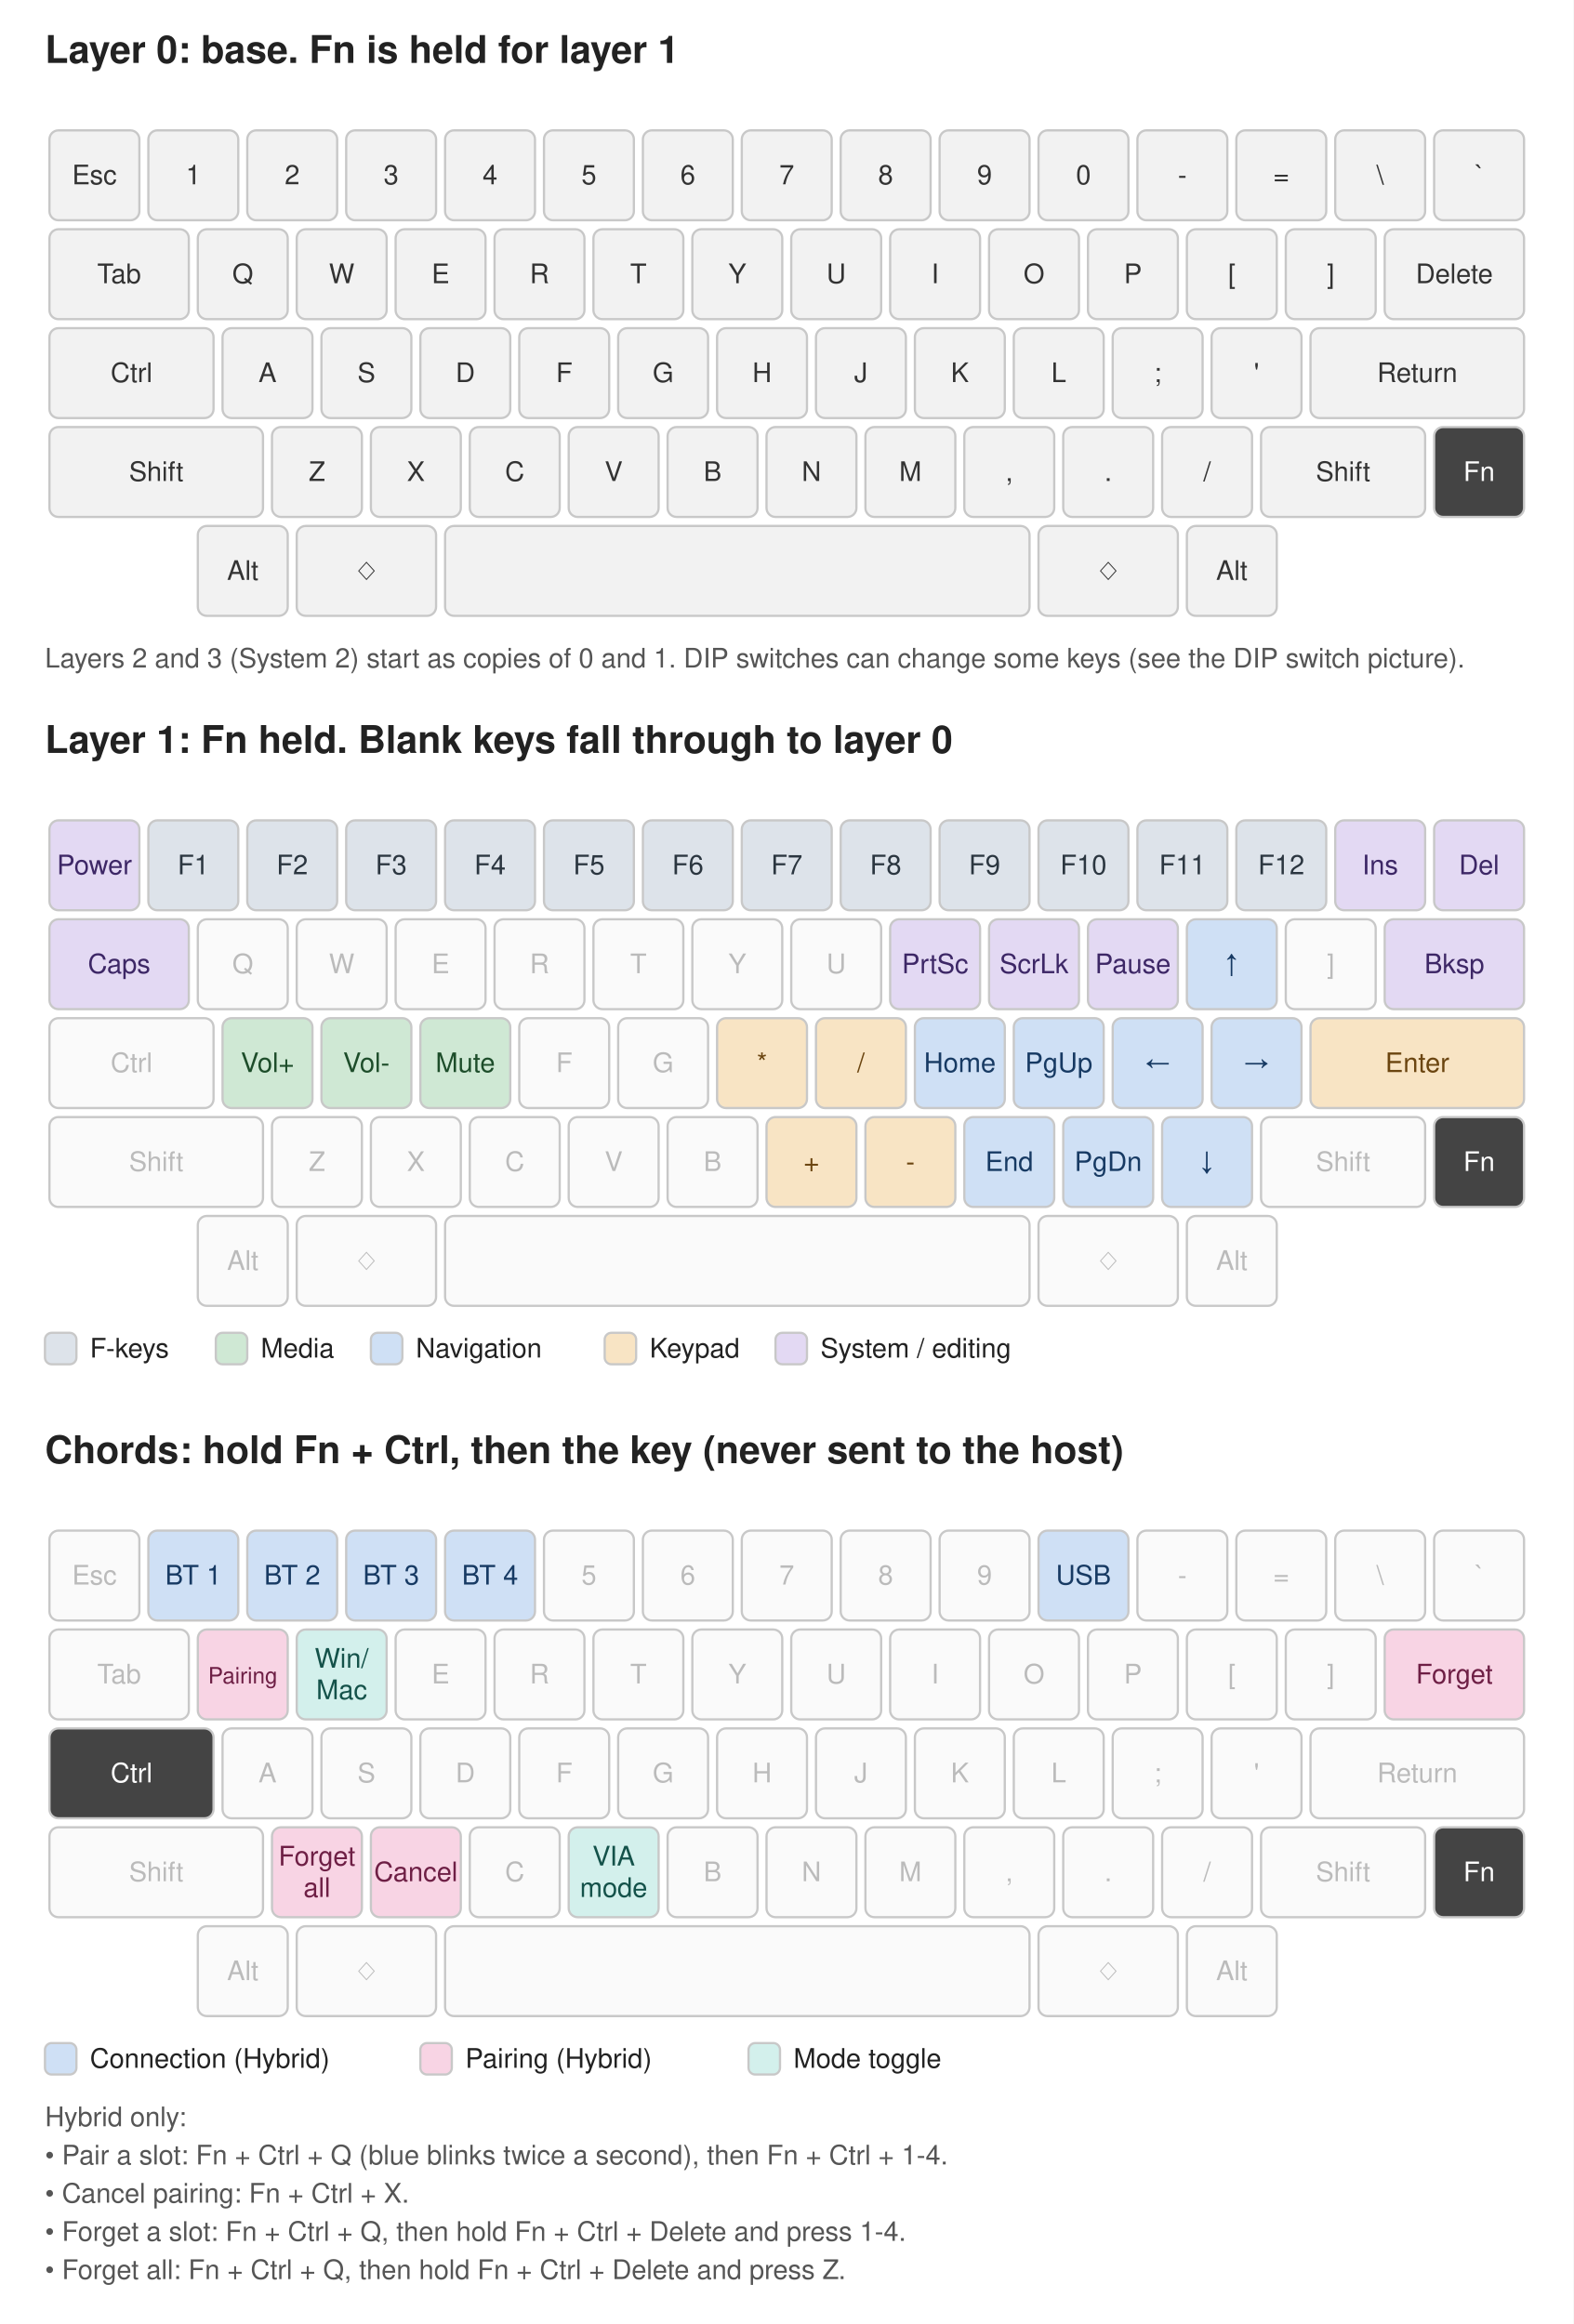
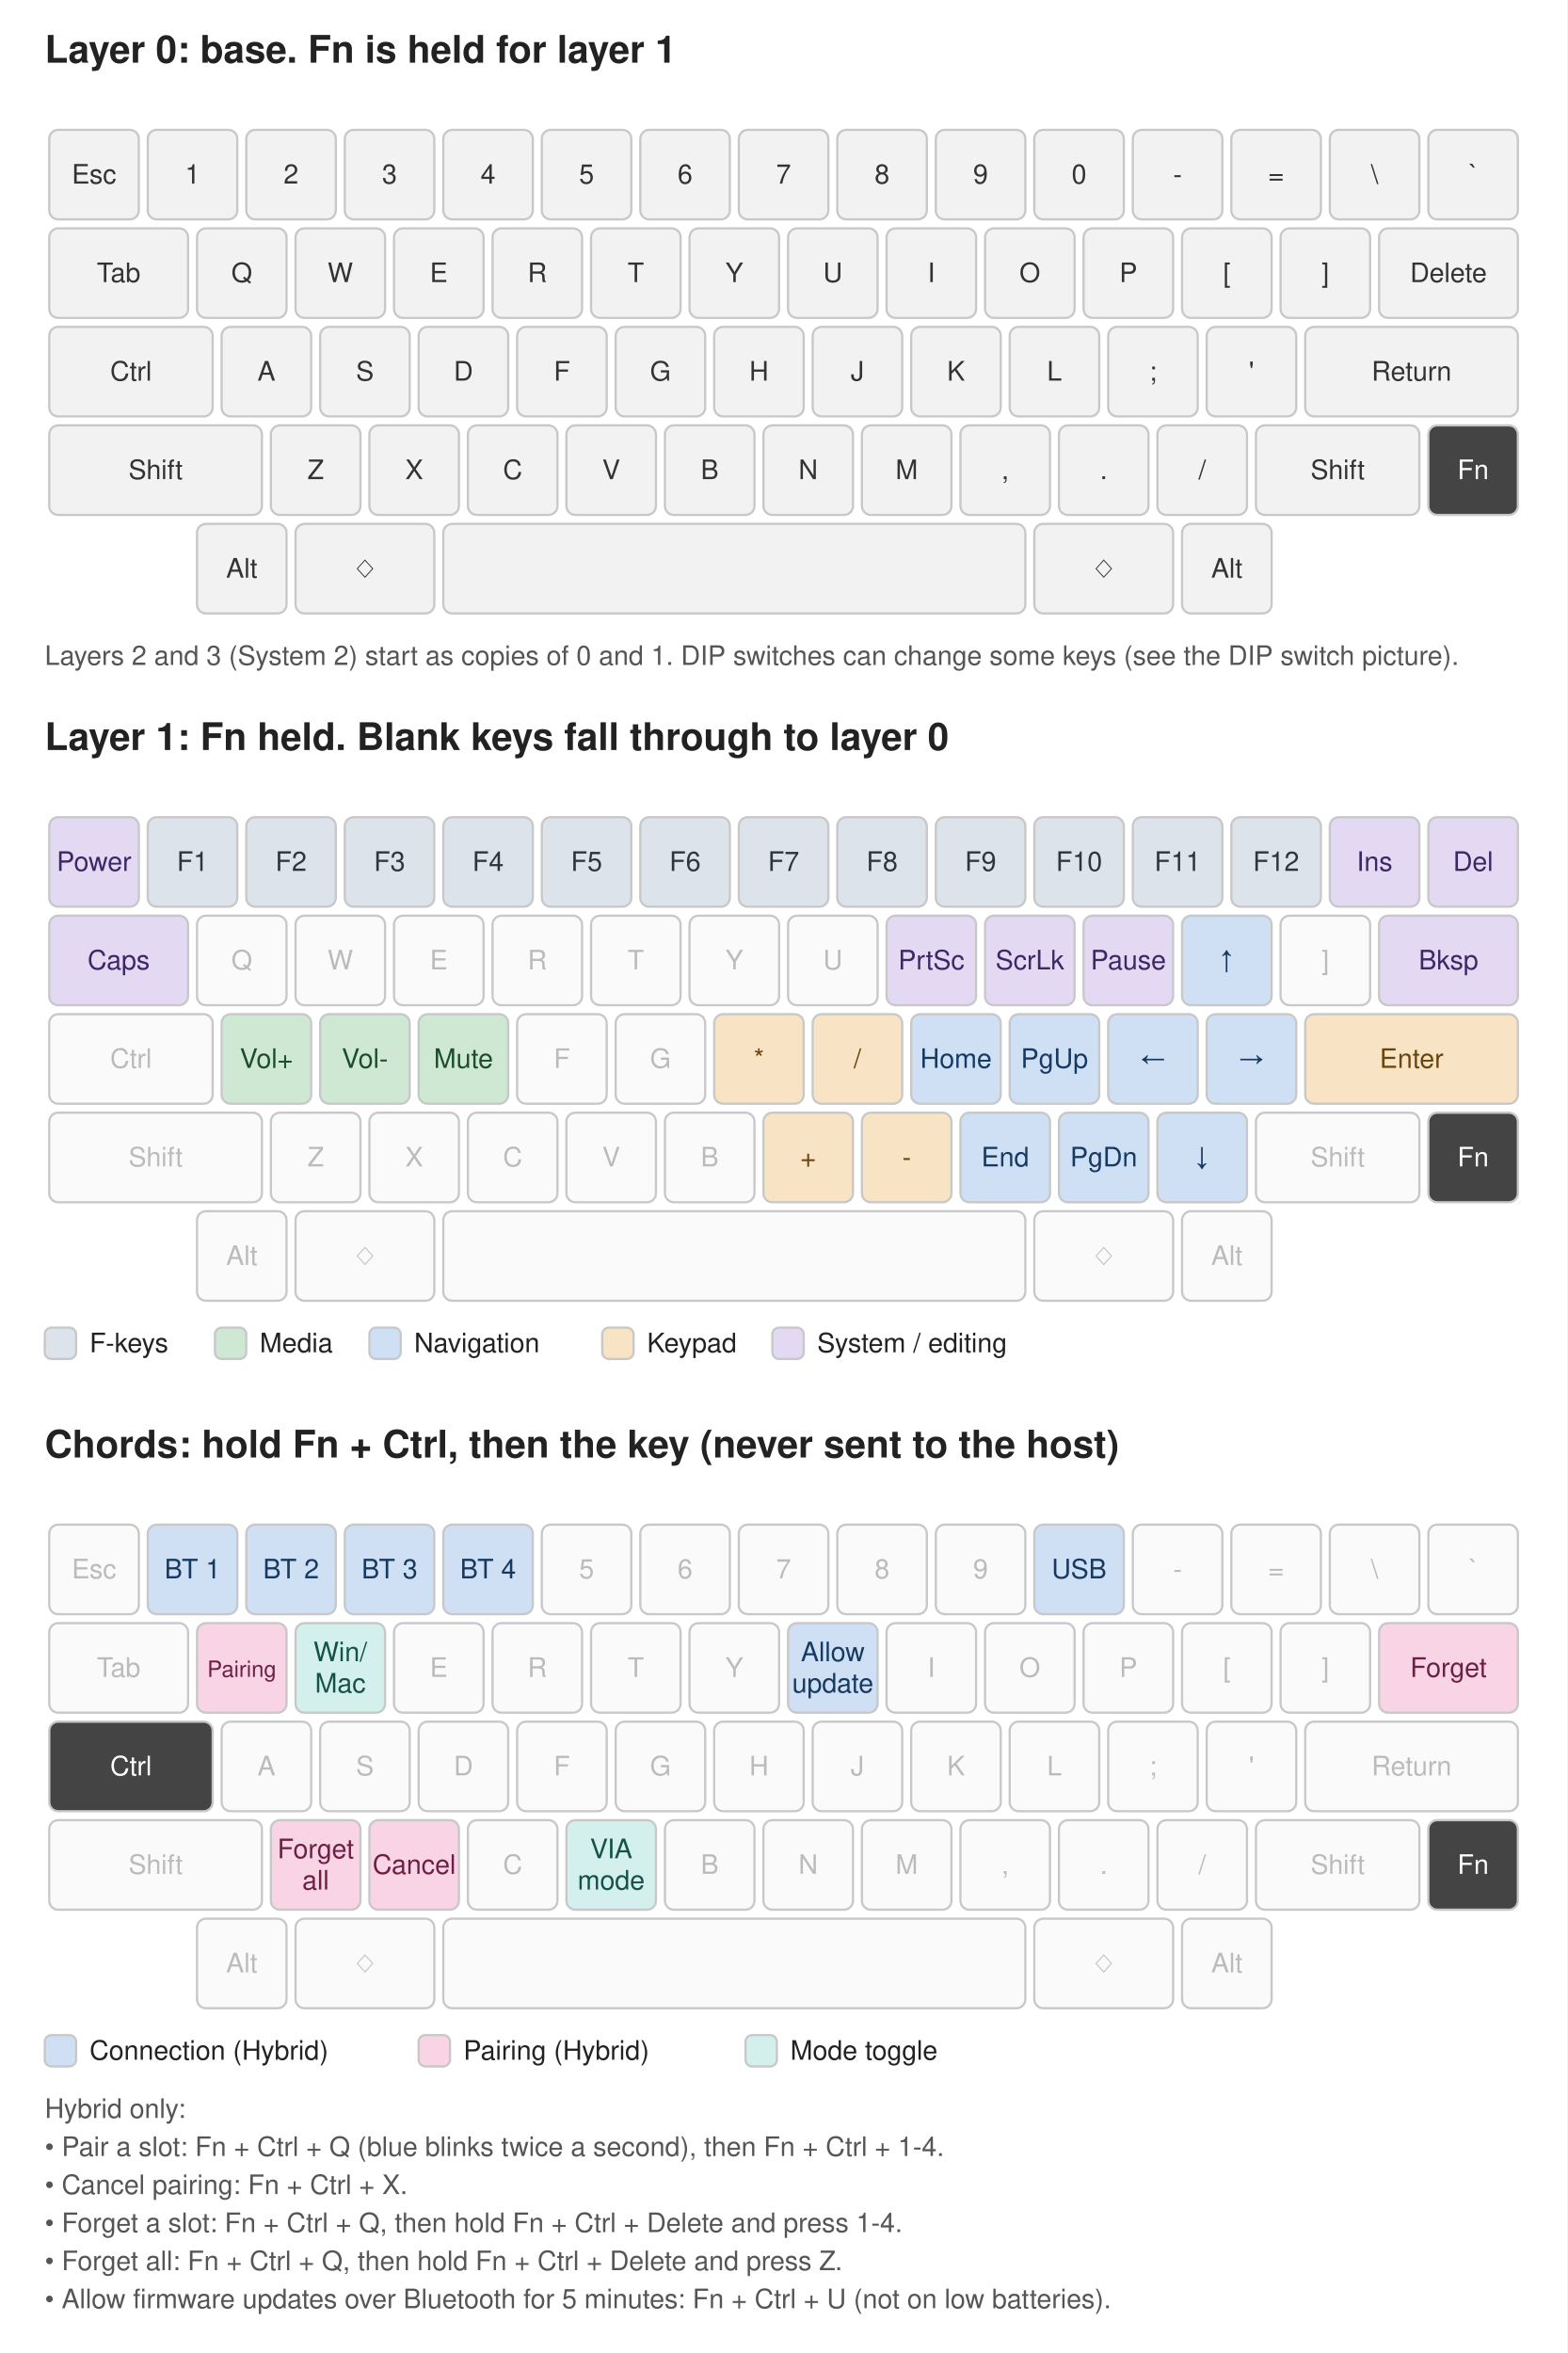
- <svg xmlns="http://www.w3.org/2000/svg" width="700" height="1034" font-family="Helvetica, Arial, sans-serif">
+ <svg xmlns="http://www.w3.org/2000/svg" width="700" height="1051" font-family="Helvetica, Arial, sans-serif">
  <rect width="100%" height="100%" fill="#ffffff" />
  <text x="20" y="28" font-size="17" font-weight="bold" fill="#222">Layer 0: base. Fn is held for layer 1</text>
  <rect x="22.0" y="58.0" width="40.0" height="40.0" rx="4" fill="#f2f2f2" stroke="#c8c8c8" />
  <text x="42.0" y="82.0" font-size="12" text-anchor="middle" fill="#333">Esc</text>
  <rect x="66.0" y="58.0" width="40.0" height="40.0" rx="4" fill="#f2f2f2" stroke="#c8c8c8" />
  <text x="86.0" y="82.0" font-size="12" text-anchor="middle" fill="#333">1</text>
  <rect x="110.0" y="58.0" width="40.0" height="40.0" rx="4" fill="#f2f2f2" stroke="#c8c8c8" />
  <text x="130.0" y="82.0" font-size="12" text-anchor="middle" fill="#333">2</text>
  <rect x="154.0" y="58.0" width="40.0" height="40.0" rx="4" fill="#f2f2f2" stroke="#c8c8c8" />
  <text x="174.0" y="82.0" font-size="12" text-anchor="middle" fill="#333">3</text>
  <rect x="198.0" y="58.0" width="40.0" height="40.0" rx="4" fill="#f2f2f2" stroke="#c8c8c8" />
  <text x="218.0" y="82.0" font-size="12" text-anchor="middle" fill="#333">4</text>
  <rect x="242.0" y="58.0" width="40.0" height="40.0" rx="4" fill="#f2f2f2" stroke="#c8c8c8" />
  <text x="262.0" y="82.0" font-size="12" text-anchor="middle" fill="#333">5</text>
  <rect x="286.0" y="58.0" width="40.0" height="40.0" rx="4" fill="#f2f2f2" stroke="#c8c8c8" />
  <text x="306.0" y="82.0" font-size="12" text-anchor="middle" fill="#333">6</text>
  <rect x="330.0" y="58.0" width="40.0" height="40.0" rx="4" fill="#f2f2f2" stroke="#c8c8c8" />
  <text x="350.0" y="82.0" font-size="12" text-anchor="middle" fill="#333">7</text>
  <rect x="374.0" y="58.0" width="40.0" height="40.0" rx="4" fill="#f2f2f2" stroke="#c8c8c8" />
  <text x="394.0" y="82.0" font-size="12" text-anchor="middle" fill="#333">8</text>
  <rect x="418.0" y="58.0" width="40.0" height="40.0" rx="4" fill="#f2f2f2" stroke="#c8c8c8" />
  <text x="438.0" y="82.0" font-size="12" text-anchor="middle" fill="#333">9</text>
  <rect x="462.0" y="58.0" width="40.0" height="40.0" rx="4" fill="#f2f2f2" stroke="#c8c8c8" />
  <text x="482.0" y="82.0" font-size="12" text-anchor="middle" fill="#333">0</text>
  <rect x="506.0" y="58.0" width="40.0" height="40.0" rx="4" fill="#f2f2f2" stroke="#c8c8c8" />
  <text x="526.0" y="82.0" font-size="12" text-anchor="middle" fill="#333">-</text>
  <rect x="550.0" y="58.0" width="40.0" height="40.0" rx="4" fill="#f2f2f2" stroke="#c8c8c8" />
  <text x="570.0" y="82.0" font-size="12" text-anchor="middle" fill="#333">=</text>
  <rect x="594.0" y="58.0" width="40.0" height="40.0" rx="4" fill="#f2f2f2" stroke="#c8c8c8" />
  <text x="614.0" y="82.0" font-size="12" text-anchor="middle" fill="#333">\</text>
  <rect x="638.0" y="58.0" width="40.0" height="40.0" rx="4" fill="#f2f2f2" stroke="#c8c8c8" />
  <text x="658.0" y="82.0" font-size="12" text-anchor="middle" fill="#333">`</text>
  <rect x="22.0" y="102.0" width="62.0" height="40.0" rx="4" fill="#f2f2f2" stroke="#c8c8c8" />
  <text x="53.0" y="126.0" font-size="12" text-anchor="middle" fill="#333">Tab</text>
  <rect x="88.0" y="102.0" width="40.0" height="40.0" rx="4" fill="#f2f2f2" stroke="#c8c8c8" />
  <text x="108.0" y="126.0" font-size="12" text-anchor="middle" fill="#333">Q</text>
  <rect x="132.0" y="102.0" width="40.0" height="40.0" rx="4" fill="#f2f2f2" stroke="#c8c8c8" />
  <text x="152.0" y="126.0" font-size="12" text-anchor="middle" fill="#333">W</text>
  <rect x="176.0" y="102.0" width="40.0" height="40.0" rx="4" fill="#f2f2f2" stroke="#c8c8c8" />
  <text x="196.0" y="126.0" font-size="12" text-anchor="middle" fill="#333">E</text>
  <rect x="220.0" y="102.0" width="40.0" height="40.0" rx="4" fill="#f2f2f2" stroke="#c8c8c8" />
  <text x="240.0" y="126.0" font-size="12" text-anchor="middle" fill="#333">R</text>
  <rect x="264.0" y="102.0" width="40.0" height="40.0" rx="4" fill="#f2f2f2" stroke="#c8c8c8" />
  <text x="284.0" y="126.0" font-size="12" text-anchor="middle" fill="#333">T</text>
  <rect x="308.0" y="102.0" width="40.0" height="40.0" rx="4" fill="#f2f2f2" stroke="#c8c8c8" />
  <text x="328.0" y="126.0" font-size="12" text-anchor="middle" fill="#333">Y</text>
  <rect x="352.0" y="102.0" width="40.0" height="40.0" rx="4" fill="#f2f2f2" stroke="#c8c8c8" />
  <text x="372.0" y="126.0" font-size="12" text-anchor="middle" fill="#333">U</text>
  <rect x="396.0" y="102.0" width="40.0" height="40.0" rx="4" fill="#f2f2f2" stroke="#c8c8c8" />
  <text x="416.0" y="126.0" font-size="12" text-anchor="middle" fill="#333">I</text>
  <rect x="440.0" y="102.0" width="40.0" height="40.0" rx="4" fill="#f2f2f2" stroke="#c8c8c8" />
  <text x="460.0" y="126.0" font-size="12" text-anchor="middle" fill="#333">O</text>
  <rect x="484.0" y="102.0" width="40.0" height="40.0" rx="4" fill="#f2f2f2" stroke="#c8c8c8" />
  <text x="504.0" y="126.0" font-size="12" text-anchor="middle" fill="#333">P</text>
  <rect x="528.0" y="102.0" width="40.0" height="40.0" rx="4" fill="#f2f2f2" stroke="#c8c8c8" />
  <text x="548.0" y="126.0" font-size="12" text-anchor="middle" fill="#333">[</text>
  <rect x="572.0" y="102.0" width="40.0" height="40.0" rx="4" fill="#f2f2f2" stroke="#c8c8c8" />
  <text x="592.0" y="126.0" font-size="12" text-anchor="middle" fill="#333">]</text>
  <rect x="616.0" y="102.0" width="62.0" height="40.0" rx="4" fill="#f2f2f2" stroke="#c8c8c8" />
  <text x="647.0" y="126.0" font-size="12" text-anchor="middle" fill="#333">Delete</text>
  <rect x="22.0" y="146.0" width="73.0" height="40.0" rx="4" fill="#f2f2f2" stroke="#c8c8c8" />
  <text x="58.5" y="170.0" font-size="12" text-anchor="middle" fill="#333">Ctrl</text>
  <rect x="99.0" y="146.0" width="40.0" height="40.0" rx="4" fill="#f2f2f2" stroke="#c8c8c8" />
  <text x="119.0" y="170.0" font-size="12" text-anchor="middle" fill="#333">A</text>
  <rect x="143.0" y="146.0" width="40.0" height="40.0" rx="4" fill="#f2f2f2" stroke="#c8c8c8" />
  <text x="163.0" y="170.0" font-size="12" text-anchor="middle" fill="#333">S</text>
  <rect x="187.0" y="146.0" width="40.0" height="40.0" rx="4" fill="#f2f2f2" stroke="#c8c8c8" />
  <text x="207.0" y="170.0" font-size="12" text-anchor="middle" fill="#333">D</text>
  <rect x="231.0" y="146.0" width="40.0" height="40.0" rx="4" fill="#f2f2f2" stroke="#c8c8c8" />
  <text x="251.0" y="170.0" font-size="12" text-anchor="middle" fill="#333">F</text>
  <rect x="275.0" y="146.0" width="40.0" height="40.0" rx="4" fill="#f2f2f2" stroke="#c8c8c8" />
  <text x="295.0" y="170.0" font-size="12" text-anchor="middle" fill="#333">G</text>
  <rect x="319.0" y="146.0" width="40.0" height="40.0" rx="4" fill="#f2f2f2" stroke="#c8c8c8" />
  <text x="339.0" y="170.0" font-size="12" text-anchor="middle" fill="#333">H</text>
  <rect x="363.0" y="146.0" width="40.0" height="40.0" rx="4" fill="#f2f2f2" stroke="#c8c8c8" />
  <text x="383.0" y="170.0" font-size="12" text-anchor="middle" fill="#333">J</text>
  <rect x="407.0" y="146.0" width="40.0" height="40.0" rx="4" fill="#f2f2f2" stroke="#c8c8c8" />
  <text x="427.0" y="170.0" font-size="12" text-anchor="middle" fill="#333">K</text>
  <rect x="451.0" y="146.0" width="40.0" height="40.0" rx="4" fill="#f2f2f2" stroke="#c8c8c8" />
  <text x="471.0" y="170.0" font-size="12" text-anchor="middle" fill="#333">L</text>
  <rect x="495.0" y="146.0" width="40.0" height="40.0" rx="4" fill="#f2f2f2" stroke="#c8c8c8" />
  <text x="515.0" y="170.0" font-size="12" text-anchor="middle" fill="#333">;</text>
  <rect x="539.0" y="146.0" width="40.0" height="40.0" rx="4" fill="#f2f2f2" stroke="#c8c8c8" />
  <text x="559.0" y="170.0" font-size="12" text-anchor="middle" fill="#333">'</text>
  <rect x="583.0" y="146.0" width="95.0" height="40.0" rx="4" fill="#f2f2f2" stroke="#c8c8c8" />
  <text x="630.5" y="170.0" font-size="12" text-anchor="middle" fill="#333">Return</text>
  <rect x="22.0" y="190.0" width="95.0" height="40.0" rx="4" fill="#f2f2f2" stroke="#c8c8c8" />
  <text x="69.5" y="214.0" font-size="12" text-anchor="middle" fill="#333">Shift</text>
  <rect x="121.0" y="190.0" width="40.0" height="40.0" rx="4" fill="#f2f2f2" stroke="#c8c8c8" />
  <text x="141.0" y="214.0" font-size="12" text-anchor="middle" fill="#333">Z</text>
  <rect x="165.0" y="190.0" width="40.0" height="40.0" rx="4" fill="#f2f2f2" stroke="#c8c8c8" />
  <text x="185.0" y="214.0" font-size="12" text-anchor="middle" fill="#333">X</text>
  <rect x="209.0" y="190.0" width="40.0" height="40.0" rx="4" fill="#f2f2f2" stroke="#c8c8c8" />
  <text x="229.0" y="214.0" font-size="12" text-anchor="middle" fill="#333">C</text>
  <rect x="253.0" y="190.0" width="40.0" height="40.0" rx="4" fill="#f2f2f2" stroke="#c8c8c8" />
  <text x="273.0" y="214.0" font-size="12" text-anchor="middle" fill="#333">V</text>
  <rect x="297.0" y="190.0" width="40.0" height="40.0" rx="4" fill="#f2f2f2" stroke="#c8c8c8" />
  <text x="317.0" y="214.0" font-size="12" text-anchor="middle" fill="#333">B</text>
  <rect x="341.0" y="190.0" width="40.0" height="40.0" rx="4" fill="#f2f2f2" stroke="#c8c8c8" />
  <text x="361.0" y="214.0" font-size="12" text-anchor="middle" fill="#333">N</text>
  <rect x="385.0" y="190.0" width="40.0" height="40.0" rx="4" fill="#f2f2f2" stroke="#c8c8c8" />
  <text x="405.0" y="214.0" font-size="12" text-anchor="middle" fill="#333">M</text>
  <rect x="429.0" y="190.0" width="40.0" height="40.0" rx="4" fill="#f2f2f2" stroke="#c8c8c8" />
  <text x="449.0" y="214.0" font-size="12" text-anchor="middle" fill="#333">,</text>
  <rect x="473.0" y="190.0" width="40.0" height="40.0" rx="4" fill="#f2f2f2" stroke="#c8c8c8" />
  <text x="493.0" y="214.0" font-size="12" text-anchor="middle" fill="#333">.</text>
  <rect x="517.0" y="190.0" width="40.0" height="40.0" rx="4" fill="#f2f2f2" stroke="#c8c8c8" />
  <text x="537.0" y="214.0" font-size="12" text-anchor="middle" fill="#333">/</text>
  <rect x="561.0" y="190.0" width="73.0" height="40.0" rx="4" fill="#f2f2f2" stroke="#c8c8c8" />
  <text x="597.5" y="214.0" font-size="12" text-anchor="middle" fill="#333">Shift</text>
  <rect x="638.0" y="190.0" width="40.0" height="40.0" rx="4" fill="#444" stroke="#c8c8c8" />
  <text x="658.0" y="214.0" font-size="12" text-anchor="middle" fill="#fff">Fn</text>
  <rect x="88.0" y="234.0" width="40.0" height="40.0" rx="4" fill="#f2f2f2" stroke="#c8c8c8" />
  <text x="108.0" y="258.0" font-size="12" text-anchor="middle" fill="#333">Alt</text>
  <rect x="132.0" y="234.0" width="62.0" height="40.0" rx="4" fill="#f2f2f2" stroke="#c8c8c8" />
  <text x="163.0" y="258.0" font-size="12" text-anchor="middle" fill="#333">◇</text>
  <rect x="198.0" y="234.0" width="260.0" height="40.0" rx="4" fill="#f2f2f2" stroke="#c8c8c8" />
  <text x="328.0" y="258.0" font-size="12" text-anchor="middle" fill="#333" />
  <rect x="462.0" y="234.0" width="62.0" height="40.0" rx="4" fill="#f2f2f2" stroke="#c8c8c8" />
  <text x="493.0" y="258.0" font-size="12" text-anchor="middle" fill="#333">◇</text>
  <rect x="528.0" y="234.0" width="40.0" height="40.0" rx="4" fill="#f2f2f2" stroke="#c8c8c8" />
  <text x="548.0" y="258.0" font-size="12" text-anchor="middle" fill="#333">Alt</text>
  <text x="20" y="297" font-size="12" fill="#555">Layers 2 and 3 (System 2) start as copies of 0 and 1. DIP switches can change some keys (see the DIP switch picture).</text>
  <text x="20" y="335" font-size="17" font-weight="bold" fill="#222">Layer 1: Fn held. Blank keys fall through to layer 0</text>
  <rect x="22.0" y="365.0" width="40.0" height="40.0" rx="4" fill="#e3d9f3" stroke="#c8c8c8" />
  <text x="42.0" y="389.0" font-size="12" text-anchor="middle" fill="#3d2766">Power</text>
  <rect x="66.0" y="365.0" width="40.0" height="40.0" rx="4" fill="#dde3ea" stroke="#c8c8c8" />
  <text x="86.0" y="389.0" font-size="12" text-anchor="middle" fill="#2b3640">F1</text>
  <rect x="110.0" y="365.0" width="40.0" height="40.0" rx="4" fill="#dde3ea" stroke="#c8c8c8" />
  <text x="130.0" y="389.0" font-size="12" text-anchor="middle" fill="#2b3640">F2</text>
  <rect x="154.0" y="365.0" width="40.0" height="40.0" rx="4" fill="#dde3ea" stroke="#c8c8c8" />
  <text x="174.0" y="389.0" font-size="12" text-anchor="middle" fill="#2b3640">F3</text>
  <rect x="198.0" y="365.0" width="40.0" height="40.0" rx="4" fill="#dde3ea" stroke="#c8c8c8" />
  <text x="218.0" y="389.0" font-size="12" text-anchor="middle" fill="#2b3640">F4</text>
  <rect x="242.0" y="365.0" width="40.0" height="40.0" rx="4" fill="#dde3ea" stroke="#c8c8c8" />
  <text x="262.0" y="389.0" font-size="12" text-anchor="middle" fill="#2b3640">F5</text>
  <rect x="286.0" y="365.0" width="40.0" height="40.0" rx="4" fill="#dde3ea" stroke="#c8c8c8" />
  <text x="306.0" y="389.0" font-size="12" text-anchor="middle" fill="#2b3640">F6</text>
  <rect x="330.0" y="365.0" width="40.0" height="40.0" rx="4" fill="#dde3ea" stroke="#c8c8c8" />
  <text x="350.0" y="389.0" font-size="12" text-anchor="middle" fill="#2b3640">F7</text>
  <rect x="374.0" y="365.0" width="40.0" height="40.0" rx="4" fill="#dde3ea" stroke="#c8c8c8" />
  <text x="394.0" y="389.0" font-size="12" text-anchor="middle" fill="#2b3640">F8</text>
  <rect x="418.0" y="365.0" width="40.0" height="40.0" rx="4" fill="#dde3ea" stroke="#c8c8c8" />
  <text x="438.0" y="389.0" font-size="12" text-anchor="middle" fill="#2b3640">F9</text>
  <rect x="462.0" y="365.0" width="40.0" height="40.0" rx="4" fill="#dde3ea" stroke="#c8c8c8" />
  <text x="482.0" y="389.0" font-size="12" text-anchor="middle" fill="#2b3640">F10</text>
  <rect x="506.0" y="365.0" width="40.0" height="40.0" rx="4" fill="#dde3ea" stroke="#c8c8c8" />
  <text x="526.0" y="389.0" font-size="12" text-anchor="middle" fill="#2b3640">F11</text>
  <rect x="550.0" y="365.0" width="40.0" height="40.0" rx="4" fill="#dde3ea" stroke="#c8c8c8" />
  <text x="570.0" y="389.0" font-size="12" text-anchor="middle" fill="#2b3640">F12</text>
  <rect x="594.0" y="365.0" width="40.0" height="40.0" rx="4" fill="#e3d9f3" stroke="#c8c8c8" />
  <text x="614.0" y="389.0" font-size="12" text-anchor="middle" fill="#3d2766">Ins</text>
  <rect x="638.0" y="365.0" width="40.0" height="40.0" rx="4" fill="#e3d9f3" stroke="#c8c8c8" />
  <text x="658.0" y="389.0" font-size="12" text-anchor="middle" fill="#3d2766">Del</text>
  <rect x="22.0" y="409.0" width="62.0" height="40.0" rx="4" fill="#e3d9f3" stroke="#c8c8c8" />
  <text x="53.0" y="433.0" font-size="12" text-anchor="middle" fill="#3d2766">Caps</text>
  <rect x="88.0" y="409.0" width="40.0" height="40.0" rx="4" fill="#fafafa" stroke="#c8c8c8" />
  <text x="108.0" y="433.0" font-size="12" text-anchor="middle" fill="#bbb">Q</text>
  <rect x="132.0" y="409.0" width="40.0" height="40.0" rx="4" fill="#fafafa" stroke="#c8c8c8" />
  <text x="152.0" y="433.0" font-size="12" text-anchor="middle" fill="#bbb">W</text>
  <rect x="176.0" y="409.0" width="40.0" height="40.0" rx="4" fill="#fafafa" stroke="#c8c8c8" />
  <text x="196.0" y="433.0" font-size="12" text-anchor="middle" fill="#bbb">E</text>
  <rect x="220.0" y="409.0" width="40.0" height="40.0" rx="4" fill="#fafafa" stroke="#c8c8c8" />
  <text x="240.0" y="433.0" font-size="12" text-anchor="middle" fill="#bbb">R</text>
  <rect x="264.0" y="409.0" width="40.0" height="40.0" rx="4" fill="#fafafa" stroke="#c8c8c8" />
  <text x="284.0" y="433.0" font-size="12" text-anchor="middle" fill="#bbb">T</text>
  <rect x="308.0" y="409.0" width="40.0" height="40.0" rx="4" fill="#fafafa" stroke="#c8c8c8" />
  <text x="328.0" y="433.0" font-size="12" text-anchor="middle" fill="#bbb">Y</text>
  <rect x="352.0" y="409.0" width="40.0" height="40.0" rx="4" fill="#fafafa" stroke="#c8c8c8" />
  <text x="372.0" y="433.0" font-size="12" text-anchor="middle" fill="#bbb">U</text>
  <rect x="396.0" y="409.0" width="40.0" height="40.0" rx="4" fill="#e3d9f3" stroke="#c8c8c8" />
  <text x="416.0" y="433.0" font-size="12" text-anchor="middle" fill="#3d2766">PrtSc</text>
  <rect x="440.0" y="409.0" width="40.0" height="40.0" rx="4" fill="#e3d9f3" stroke="#c8c8c8" />
  <text x="460.0" y="433.0" font-size="12" text-anchor="middle" fill="#3d2766">ScrLk</text>
  <rect x="484.0" y="409.0" width="40.0" height="40.0" rx="4" fill="#e3d9f3" stroke="#c8c8c8" />
  <text x="504.0" y="433.0" font-size="12" text-anchor="middle" fill="#3d2766">Pause</text>
  <rect x="528.0" y="409.0" width="40.0" height="40.0" rx="4" fill="#cfe0f5" stroke="#c8c8c8" />
  <text x="548.0" y="433.0" font-size="12" text-anchor="middle" fill="#173a63">↑</text>
  <rect x="572.0" y="409.0" width="40.0" height="40.0" rx="4" fill="#fafafa" stroke="#c8c8c8" />
  <text x="592.0" y="433.0" font-size="12" text-anchor="middle" fill="#bbb">]</text>
  <rect x="616.0" y="409.0" width="62.0" height="40.0" rx="4" fill="#e3d9f3" stroke="#c8c8c8" />
  <text x="647.0" y="433.0" font-size="12" text-anchor="middle" fill="#3d2766">Bksp</text>
  <rect x="22.0" y="453.0" width="73.0" height="40.0" rx="4" fill="#fafafa" stroke="#c8c8c8" />
  <text x="58.5" y="477.0" font-size="12" text-anchor="middle" fill="#bbb">Ctrl</text>
  <rect x="99.0" y="453.0" width="40.0" height="40.0" rx="4" fill="#cfe8d4" stroke="#c8c8c8" />
  <text x="119.0" y="477.0" font-size="12" text-anchor="middle" fill="#1d4d2a">Vol+</text>
  <rect x="143.0" y="453.0" width="40.0" height="40.0" rx="4" fill="#cfe8d4" stroke="#c8c8c8" />
  <text x="163.0" y="477.0" font-size="12" text-anchor="middle" fill="#1d4d2a">Vol-</text>
  <rect x="187.0" y="453.0" width="40.0" height="40.0" rx="4" fill="#cfe8d4" stroke="#c8c8c8" />
  <text x="207.0" y="477.0" font-size="12" text-anchor="middle" fill="#1d4d2a">Mute</text>
  <rect x="231.0" y="453.0" width="40.0" height="40.0" rx="4" fill="#fafafa" stroke="#c8c8c8" />
  <text x="251.0" y="477.0" font-size="12" text-anchor="middle" fill="#bbb">F</text>
  <rect x="275.0" y="453.0" width="40.0" height="40.0" rx="4" fill="#fafafa" stroke="#c8c8c8" />
  <text x="295.0" y="477.0" font-size="12" text-anchor="middle" fill="#bbb">G</text>
  <rect x="319.0" y="453.0" width="40.0" height="40.0" rx="4" fill="#f8e4c4" stroke="#c8c8c8" />
  <text x="339.0" y="477.0" font-size="12" text-anchor="middle" fill="#6b4510">*</text>
  <rect x="363.0" y="453.0" width="40.0" height="40.0" rx="4" fill="#f8e4c4" stroke="#c8c8c8" />
  <text x="383.0" y="477.0" font-size="12" text-anchor="middle" fill="#6b4510">/</text>
  <rect x="407.0" y="453.0" width="40.0" height="40.0" rx="4" fill="#cfe0f5" stroke="#c8c8c8" />
  <text x="427.0" y="477.0" font-size="12" text-anchor="middle" fill="#173a63">Home</text>
  <rect x="451.0" y="453.0" width="40.0" height="40.0" rx="4" fill="#cfe0f5" stroke="#c8c8c8" />
  <text x="471.0" y="477.0" font-size="12" text-anchor="middle" fill="#173a63">PgUp</text>
  <rect x="495.0" y="453.0" width="40.0" height="40.0" rx="4" fill="#cfe0f5" stroke="#c8c8c8" />
  <text x="515.0" y="477.0" font-size="12" text-anchor="middle" fill="#173a63">←</text>
  <rect x="539.0" y="453.0" width="40.0" height="40.0" rx="4" fill="#cfe0f5" stroke="#c8c8c8" />
  <text x="559.0" y="477.0" font-size="12" text-anchor="middle" fill="#173a63">→</text>
  <rect x="583.0" y="453.0" width="95.0" height="40.0" rx="4" fill="#f8e4c4" stroke="#c8c8c8" />
  <text x="630.5" y="477.0" font-size="12" text-anchor="middle" fill="#6b4510">Enter</text>
  <rect x="22.0" y="497.0" width="95.0" height="40.0" rx="4" fill="#fafafa" stroke="#c8c8c8" />
  <text x="69.5" y="521.0" font-size="12" text-anchor="middle" fill="#bbb">Shift</text>
  <rect x="121.0" y="497.0" width="40.0" height="40.0" rx="4" fill="#fafafa" stroke="#c8c8c8" />
  <text x="141.0" y="521.0" font-size="12" text-anchor="middle" fill="#bbb">Z</text>
  <rect x="165.0" y="497.0" width="40.0" height="40.0" rx="4" fill="#fafafa" stroke="#c8c8c8" />
  <text x="185.0" y="521.0" font-size="12" text-anchor="middle" fill="#bbb">X</text>
  <rect x="209.0" y="497.0" width="40.0" height="40.0" rx="4" fill="#fafafa" stroke="#c8c8c8" />
  <text x="229.0" y="521.0" font-size="12" text-anchor="middle" fill="#bbb">C</text>
  <rect x="253.0" y="497.0" width="40.0" height="40.0" rx="4" fill="#fafafa" stroke="#c8c8c8" />
  <text x="273.0" y="521.0" font-size="12" text-anchor="middle" fill="#bbb">V</text>
  <rect x="297.0" y="497.0" width="40.0" height="40.0" rx="4" fill="#fafafa" stroke="#c8c8c8" />
  <text x="317.0" y="521.0" font-size="12" text-anchor="middle" fill="#bbb">B</text>
  <rect x="341.0" y="497.0" width="40.0" height="40.0" rx="4" fill="#f8e4c4" stroke="#c8c8c8" />
  <text x="361.0" y="521.0" font-size="12" text-anchor="middle" fill="#6b4510">+</text>
  <rect x="385.0" y="497.0" width="40.0" height="40.0" rx="4" fill="#f8e4c4" stroke="#c8c8c8" />
  <text x="405.0" y="521.0" font-size="12" text-anchor="middle" fill="#6b4510">-</text>
  <rect x="429.0" y="497.0" width="40.0" height="40.0" rx="4" fill="#cfe0f5" stroke="#c8c8c8" />
  <text x="449.0" y="521.0" font-size="12" text-anchor="middle" fill="#173a63">End</text>
  <rect x="473.0" y="497.0" width="40.0" height="40.0" rx="4" fill="#cfe0f5" stroke="#c8c8c8" />
  <text x="493.0" y="521.0" font-size="12" text-anchor="middle" fill="#173a63">PgDn</text>
  <rect x="517.0" y="497.0" width="40.0" height="40.0" rx="4" fill="#cfe0f5" stroke="#c8c8c8" />
  <text x="537.0" y="521.0" font-size="12" text-anchor="middle" fill="#173a63">↓</text>
  <rect x="561.0" y="497.0" width="73.0" height="40.0" rx="4" fill="#fafafa" stroke="#c8c8c8" />
  <text x="597.5" y="521.0" font-size="12" text-anchor="middle" fill="#bbb">Shift</text>
  <rect x="638.0" y="497.0" width="40.0" height="40.0" rx="4" fill="#444" stroke="#c8c8c8" />
  <text x="658.0" y="521.0" font-size="12" text-anchor="middle" fill="#fff">Fn</text>
  <rect x="88.0" y="541.0" width="40.0" height="40.0" rx="4" fill="#fafafa" stroke="#c8c8c8" />
  <text x="108.0" y="565.0" font-size="12" text-anchor="middle" fill="#bbb">Alt</text>
  <rect x="132.0" y="541.0" width="62.0" height="40.0" rx="4" fill="#fafafa" stroke="#c8c8c8" />
  <text x="163.0" y="565.0" font-size="12" text-anchor="middle" fill="#bbb">◇</text>
  <rect x="198.0" y="541.0" width="260.0" height="40.0" rx="4" fill="#fafafa" stroke="#c8c8c8" />
  <text x="328.0" y="565.0" font-size="12" text-anchor="middle" fill="#bbb" />
  <rect x="462.0" y="541.0" width="62.0" height="40.0" rx="4" fill="#fafafa" stroke="#c8c8c8" />
  <text x="493.0" y="565.0" font-size="12" text-anchor="middle" fill="#bbb">◇</text>
  <rect x="528.0" y="541.0" width="40.0" height="40.0" rx="4" fill="#fafafa" stroke="#c8c8c8" />
  <text x="548.0" y="565.0" font-size="12" text-anchor="middle" fill="#bbb">Alt</text>
  <rect x="20" y="593" width="14" height="14" rx="3" fill="#dde3ea" stroke="#c8c8c8" />
  <text x="40" y="604" font-size="12" fill="#222">F-keys</text>
  <rect x="96" y="593" width="14" height="14" rx="3" fill="#cfe8d4" stroke="#c8c8c8" />
  <text x="116" y="604" font-size="12" fill="#222">Media</text>
  <rect x="165" y="593" width="14" height="14" rx="3" fill="#cfe0f5" stroke="#c8c8c8" />
  <text x="185" y="604" font-size="12" fill="#222">Navigation</text>
  <rect x="269" y="593" width="14" height="14" rx="3" fill="#f8e4c4" stroke="#c8c8c8" />
  <text x="289" y="604" font-size="12" fill="#222">Keypad</text>
  <rect x="345" y="593" width="14" height="14" rx="3" fill="#e3d9f3" stroke="#c8c8c8" />
  <text x="365" y="604" font-size="12" fill="#222">System / editing</text>
  <text x="20" y="651" font-size="17" font-weight="bold" fill="#222">Chords: hold Fn + Ctrl, then the key (never sent to the host)</text>
  <rect x="22.0" y="681.0" width="40.0" height="40.0" rx="4" fill="#fafafa" stroke="#c8c8c8" />
  <text x="42.0" y="705.0" font-size="12" text-anchor="middle" fill="#bbb">Esc</text>
  <rect x="66.0" y="681.0" width="40.0" height="40.0" rx="4" fill="#cfe0f5" stroke="#c8c8c8" />
  <text x="86.0" y="705.0" font-size="12" text-anchor="middle" fill="#173a63">BT 1</text>
  <rect x="110.0" y="681.0" width="40.0" height="40.0" rx="4" fill="#cfe0f5" stroke="#c8c8c8" />
  <text x="130.0" y="705.0" font-size="12" text-anchor="middle" fill="#173a63">BT 2</text>
  <rect x="154.0" y="681.0" width="40.0" height="40.0" rx="4" fill="#cfe0f5" stroke="#c8c8c8" />
  <text x="174.0" y="705.0" font-size="12" text-anchor="middle" fill="#173a63">BT 3</text>
  <rect x="198.0" y="681.0" width="40.0" height="40.0" rx="4" fill="#cfe0f5" stroke="#c8c8c8" />
  <text x="218.0" y="705.0" font-size="12" text-anchor="middle" fill="#173a63">BT 4</text>
  <rect x="242.0" y="681.0" width="40.0" height="40.0" rx="4" fill="#fafafa" stroke="#c8c8c8" />
  <text x="262.0" y="705.0" font-size="12" text-anchor="middle" fill="#bbb">5</text>
  <rect x="286.0" y="681.0" width="40.0" height="40.0" rx="4" fill="#fafafa" stroke="#c8c8c8" />
  <text x="306.0" y="705.0" font-size="12" text-anchor="middle" fill="#bbb">6</text>
  <rect x="330.0" y="681.0" width="40.0" height="40.0" rx="4" fill="#fafafa" stroke="#c8c8c8" />
  <text x="350.0" y="705.0" font-size="12" text-anchor="middle" fill="#bbb">7</text>
  <rect x="374.0" y="681.0" width="40.0" height="40.0" rx="4" fill="#fafafa" stroke="#c8c8c8" />
  <text x="394.0" y="705.0" font-size="12" text-anchor="middle" fill="#bbb">8</text>
  <rect x="418.0" y="681.0" width="40.0" height="40.0" rx="4" fill="#fafafa" stroke="#c8c8c8" />
  <text x="438.0" y="705.0" font-size="12" text-anchor="middle" fill="#bbb">9</text>
  <rect x="462.0" y="681.0" width="40.0" height="40.0" rx="4" fill="#cfe0f5" stroke="#c8c8c8" />
  <text x="482.0" y="705.0" font-size="12" text-anchor="middle" fill="#173a63">USB</text>
  <rect x="506.0" y="681.0" width="40.0" height="40.0" rx="4" fill="#fafafa" stroke="#c8c8c8" />
  <text x="526.0" y="705.0" font-size="12" text-anchor="middle" fill="#bbb">-</text>
  <rect x="550.0" y="681.0" width="40.0" height="40.0" rx="4" fill="#fafafa" stroke="#c8c8c8" />
  <text x="570.0" y="705.0" font-size="12" text-anchor="middle" fill="#bbb">=</text>
  <rect x="594.0" y="681.0" width="40.0" height="40.0" rx="4" fill="#fafafa" stroke="#c8c8c8" />
  <text x="614.0" y="705.0" font-size="12" text-anchor="middle" fill="#bbb">\</text>
  <rect x="638.0" y="681.0" width="40.0" height="40.0" rx="4" fill="#fafafa" stroke="#c8c8c8" />
  <text x="658.0" y="705.0" font-size="12" text-anchor="middle" fill="#bbb">`</text>
  <rect x="22.0" y="725.0" width="62.0" height="40.0" rx="4" fill="#fafafa" stroke="#c8c8c8" />
  <text x="53.0" y="749.0" font-size="12" text-anchor="middle" fill="#bbb">Tab</text>
  <rect x="88.0" y="725.0" width="40.0" height="40.0" rx="4" fill="#f8d4e4" stroke="#c8c8c8" />
  <text x="108.0" y="749.0" font-size="10" text-anchor="middle" fill="#6e1f45">Pairing</text>
  <rect x="132.0" y="725.0" width="40.0" height="40.0" rx="4" fill="#d3f0ec" stroke="#c8c8c8" />
  <text x="152.0" y="742.0" font-size="12" text-anchor="middle" fill="#14524a">Win/</text>
  <text x="152.0" y="756.0" font-size="12" text-anchor="middle" fill="#14524a">Mac</text>
  <rect x="176.0" y="725.0" width="40.0" height="40.0" rx="4" fill="#fafafa" stroke="#c8c8c8" />
  <text x="196.0" y="749.0" font-size="12" text-anchor="middle" fill="#bbb">E</text>
  <rect x="220.0" y="725.0" width="40.0" height="40.0" rx="4" fill="#fafafa" stroke="#c8c8c8" />
  <text x="240.0" y="749.0" font-size="12" text-anchor="middle" fill="#bbb">R</text>
  <rect x="264.0" y="725.0" width="40.0" height="40.0" rx="4" fill="#fafafa" stroke="#c8c8c8" />
  <text x="284.0" y="749.0" font-size="12" text-anchor="middle" fill="#bbb">T</text>
  <rect x="308.0" y="725.0" width="40.0" height="40.0" rx="4" fill="#fafafa" stroke="#c8c8c8" />
  <text x="328.0" y="749.0" font-size="12" text-anchor="middle" fill="#bbb">Y</text>
-   <rect x="352.0" y="725.0" width="40.0" height="40.0" rx="4" fill="#fafafa" stroke="#c8c8c8" />
-   <text x="372.0" y="749.0" font-size="12" text-anchor="middle" fill="#bbb">U</text>
+   <rect x="352.0" y="725.0" width="40.0" height="40.0" rx="4" fill="#cfe0f5" stroke="#c8c8c8" />
+   <text x="372.0" y="742.0" font-size="12" text-anchor="middle" fill="#173a63">Allow</text>
+   <text x="372.0" y="756.0" font-size="12" text-anchor="middle" fill="#173a63">update</text>
  <rect x="396.0" y="725.0" width="40.0" height="40.0" rx="4" fill="#fafafa" stroke="#c8c8c8" />
  <text x="416.0" y="749.0" font-size="12" text-anchor="middle" fill="#bbb">I</text>
  <rect x="440.0" y="725.0" width="40.0" height="40.0" rx="4" fill="#fafafa" stroke="#c8c8c8" />
  <text x="460.0" y="749.0" font-size="12" text-anchor="middle" fill="#bbb">O</text>
  <rect x="484.0" y="725.0" width="40.0" height="40.0" rx="4" fill="#fafafa" stroke="#c8c8c8" />
  <text x="504.0" y="749.0" font-size="12" text-anchor="middle" fill="#bbb">P</text>
  <rect x="528.0" y="725.0" width="40.0" height="40.0" rx="4" fill="#fafafa" stroke="#c8c8c8" />
  <text x="548.0" y="749.0" font-size="12" text-anchor="middle" fill="#bbb">[</text>
  <rect x="572.0" y="725.0" width="40.0" height="40.0" rx="4" fill="#fafafa" stroke="#c8c8c8" />
  <text x="592.0" y="749.0" font-size="12" text-anchor="middle" fill="#bbb">]</text>
  <rect x="616.0" y="725.0" width="62.0" height="40.0" rx="4" fill="#f8d4e4" stroke="#c8c8c8" />
  <text x="647.0" y="749.0" font-size="12" text-anchor="middle" fill="#6e1f45">Forget</text>
  <rect x="22.0" y="769.0" width="73.0" height="40.0" rx="4" fill="#444" stroke="#c8c8c8" />
  <text x="58.5" y="793.0" font-size="12" text-anchor="middle" fill="#fff">Ctrl</text>
  <rect x="99.0" y="769.0" width="40.0" height="40.0" rx="4" fill="#fafafa" stroke="#c8c8c8" />
  <text x="119.0" y="793.0" font-size="12" text-anchor="middle" fill="#bbb">A</text>
  <rect x="143.0" y="769.0" width="40.0" height="40.0" rx="4" fill="#fafafa" stroke="#c8c8c8" />
  <text x="163.0" y="793.0" font-size="12" text-anchor="middle" fill="#bbb">S</text>
  <rect x="187.0" y="769.0" width="40.0" height="40.0" rx="4" fill="#fafafa" stroke="#c8c8c8" />
  <text x="207.0" y="793.0" font-size="12" text-anchor="middle" fill="#bbb">D</text>
  <rect x="231.0" y="769.0" width="40.0" height="40.0" rx="4" fill="#fafafa" stroke="#c8c8c8" />
  <text x="251.0" y="793.0" font-size="12" text-anchor="middle" fill="#bbb">F</text>
  <rect x="275.0" y="769.0" width="40.0" height="40.0" rx="4" fill="#fafafa" stroke="#c8c8c8" />
  <text x="295.0" y="793.0" font-size="12" text-anchor="middle" fill="#bbb">G</text>
  <rect x="319.0" y="769.0" width="40.0" height="40.0" rx="4" fill="#fafafa" stroke="#c8c8c8" />
  <text x="339.0" y="793.0" font-size="12" text-anchor="middle" fill="#bbb">H</text>
  <rect x="363.0" y="769.0" width="40.0" height="40.0" rx="4" fill="#fafafa" stroke="#c8c8c8" />
  <text x="383.0" y="793.0" font-size="12" text-anchor="middle" fill="#bbb">J</text>
  <rect x="407.0" y="769.0" width="40.0" height="40.0" rx="4" fill="#fafafa" stroke="#c8c8c8" />
  <text x="427.0" y="793.0" font-size="12" text-anchor="middle" fill="#bbb">K</text>
  <rect x="451.0" y="769.0" width="40.0" height="40.0" rx="4" fill="#fafafa" stroke="#c8c8c8" />
  <text x="471.0" y="793.0" font-size="12" text-anchor="middle" fill="#bbb">L</text>
  <rect x="495.0" y="769.0" width="40.0" height="40.0" rx="4" fill="#fafafa" stroke="#c8c8c8" />
  <text x="515.0" y="793.0" font-size="12" text-anchor="middle" fill="#bbb">;</text>
  <rect x="539.0" y="769.0" width="40.0" height="40.0" rx="4" fill="#fafafa" stroke="#c8c8c8" />
  <text x="559.0" y="793.0" font-size="12" text-anchor="middle" fill="#bbb">'</text>
  <rect x="583.0" y="769.0" width="95.0" height="40.0" rx="4" fill="#fafafa" stroke="#c8c8c8" />
  <text x="630.5" y="793.0" font-size="12" text-anchor="middle" fill="#bbb">Return</text>
  <rect x="22.0" y="813.0" width="95.0" height="40.0" rx="4" fill="#fafafa" stroke="#c8c8c8" />
  <text x="69.5" y="837.0" font-size="12" text-anchor="middle" fill="#bbb">Shift</text>
  <rect x="121.0" y="813.0" width="40.0" height="40.0" rx="4" fill="#f8d4e4" stroke="#c8c8c8" />
  <text x="141.0" y="830.0" font-size="12" text-anchor="middle" fill="#6e1f45">Forget</text>
  <text x="141.0" y="844.0" font-size="12" text-anchor="middle" fill="#6e1f45">all</text>
  <rect x="165.0" y="813.0" width="40.0" height="40.0" rx="4" fill="#f8d4e4" stroke="#c8c8c8" />
  <text x="185.0" y="837.0" font-size="12" text-anchor="middle" fill="#6e1f45">Cancel</text>
  <rect x="209.0" y="813.0" width="40.0" height="40.0" rx="4" fill="#fafafa" stroke="#c8c8c8" />
  <text x="229.0" y="837.0" font-size="12" text-anchor="middle" fill="#bbb">C</text>
  <rect x="253.0" y="813.0" width="40.0" height="40.0" rx="4" fill="#d3f0ec" stroke="#c8c8c8" />
  <text x="273.0" y="830.0" font-size="12" text-anchor="middle" fill="#14524a">VIA</text>
  <text x="273.0" y="844.0" font-size="12" text-anchor="middle" fill="#14524a">mode</text>
  <rect x="297.0" y="813.0" width="40.0" height="40.0" rx="4" fill="#fafafa" stroke="#c8c8c8" />
  <text x="317.0" y="837.0" font-size="12" text-anchor="middle" fill="#bbb">B</text>
  <rect x="341.0" y="813.0" width="40.0" height="40.0" rx="4" fill="#fafafa" stroke="#c8c8c8" />
  <text x="361.0" y="837.0" font-size="12" text-anchor="middle" fill="#bbb">N</text>
  <rect x="385.0" y="813.0" width="40.0" height="40.0" rx="4" fill="#fafafa" stroke="#c8c8c8" />
  <text x="405.0" y="837.0" font-size="12" text-anchor="middle" fill="#bbb">M</text>
  <rect x="429.0" y="813.0" width="40.0" height="40.0" rx="4" fill="#fafafa" stroke="#c8c8c8" />
  <text x="449.0" y="837.0" font-size="12" text-anchor="middle" fill="#bbb">,</text>
  <rect x="473.0" y="813.0" width="40.0" height="40.0" rx="4" fill="#fafafa" stroke="#c8c8c8" />
  <text x="493.0" y="837.0" font-size="12" text-anchor="middle" fill="#bbb">.</text>
  <rect x="517.0" y="813.0" width="40.0" height="40.0" rx="4" fill="#fafafa" stroke="#c8c8c8" />
  <text x="537.0" y="837.0" font-size="12" text-anchor="middle" fill="#bbb">/</text>
  <rect x="561.0" y="813.0" width="73.0" height="40.0" rx="4" fill="#fafafa" stroke="#c8c8c8" />
  <text x="597.5" y="837.0" font-size="12" text-anchor="middle" fill="#bbb">Shift</text>
  <rect x="638.0" y="813.0" width="40.0" height="40.0" rx="4" fill="#444" stroke="#c8c8c8" />
  <text x="658.0" y="837.0" font-size="12" text-anchor="middle" fill="#fff">Fn</text>
  <rect x="88.0" y="857.0" width="40.0" height="40.0" rx="4" fill="#fafafa" stroke="#c8c8c8" />
  <text x="108.0" y="881.0" font-size="12" text-anchor="middle" fill="#bbb">Alt</text>
  <rect x="132.0" y="857.0" width="62.0" height="40.0" rx="4" fill="#fafafa" stroke="#c8c8c8" />
  <text x="163.0" y="881.0" font-size="12" text-anchor="middle" fill="#bbb">◇</text>
  <rect x="198.0" y="857.0" width="260.0" height="40.0" rx="4" fill="#fafafa" stroke="#c8c8c8" />
  <text x="328.0" y="881.0" font-size="12" text-anchor="middle" fill="#bbb" />
  <rect x="462.0" y="857.0" width="62.0" height="40.0" rx="4" fill="#fafafa" stroke="#c8c8c8" />
  <text x="493.0" y="881.0" font-size="12" text-anchor="middle" fill="#bbb">◇</text>
  <rect x="528.0" y="857.0" width="40.0" height="40.0" rx="4" fill="#fafafa" stroke="#c8c8c8" />
  <text x="548.0" y="881.0" font-size="12" text-anchor="middle" fill="#bbb">Alt</text>
  <rect x="20" y="909" width="14" height="14" rx="3" fill="#cfe0f5" stroke="#c8c8c8" />
  <text x="40" y="920" font-size="12" fill="#222">Connection (Hybrid)</text>
  <rect x="187" y="909" width="14" height="14" rx="3" fill="#f8d4e4" stroke="#c8c8c8" />
  <text x="207" y="920" font-size="12" fill="#222">Pairing (Hybrid)</text>
  <rect x="333" y="909" width="14" height="14" rx="3" fill="#d3f0ec" stroke="#c8c8c8" />
  <text x="353" y="920" font-size="12" fill="#222">Mode toggle</text>
  <text x="20" y="946" font-size="12" fill="#555">Hybrid only:</text>
  <text x="20" y="963" font-size="12" fill="#555">• Pair a slot: Fn + Ctrl + Q (blue blinks twice a second), then Fn + Ctrl + 1-4.</text>
  <text x="20" y="980" font-size="12" fill="#555">• Cancel pairing: Fn + Ctrl + X.</text>
  <text x="20" y="997" font-size="12" fill="#555">• Forget a slot: Fn + Ctrl + Q, then hold Fn + Ctrl + Delete and press 1-4.</text>
  <text x="20" y="1014" font-size="12" fill="#555">• Forget all: Fn + Ctrl + Q, then hold Fn + Ctrl + Delete and press Z.</text>
+   <text x="20" y="1031" font-size="12" fill="#555">• Allow firmware updates over Bluetooth for 5 minutes: Fn + Ctrl + U (not on low batteries).</text>
</svg>
